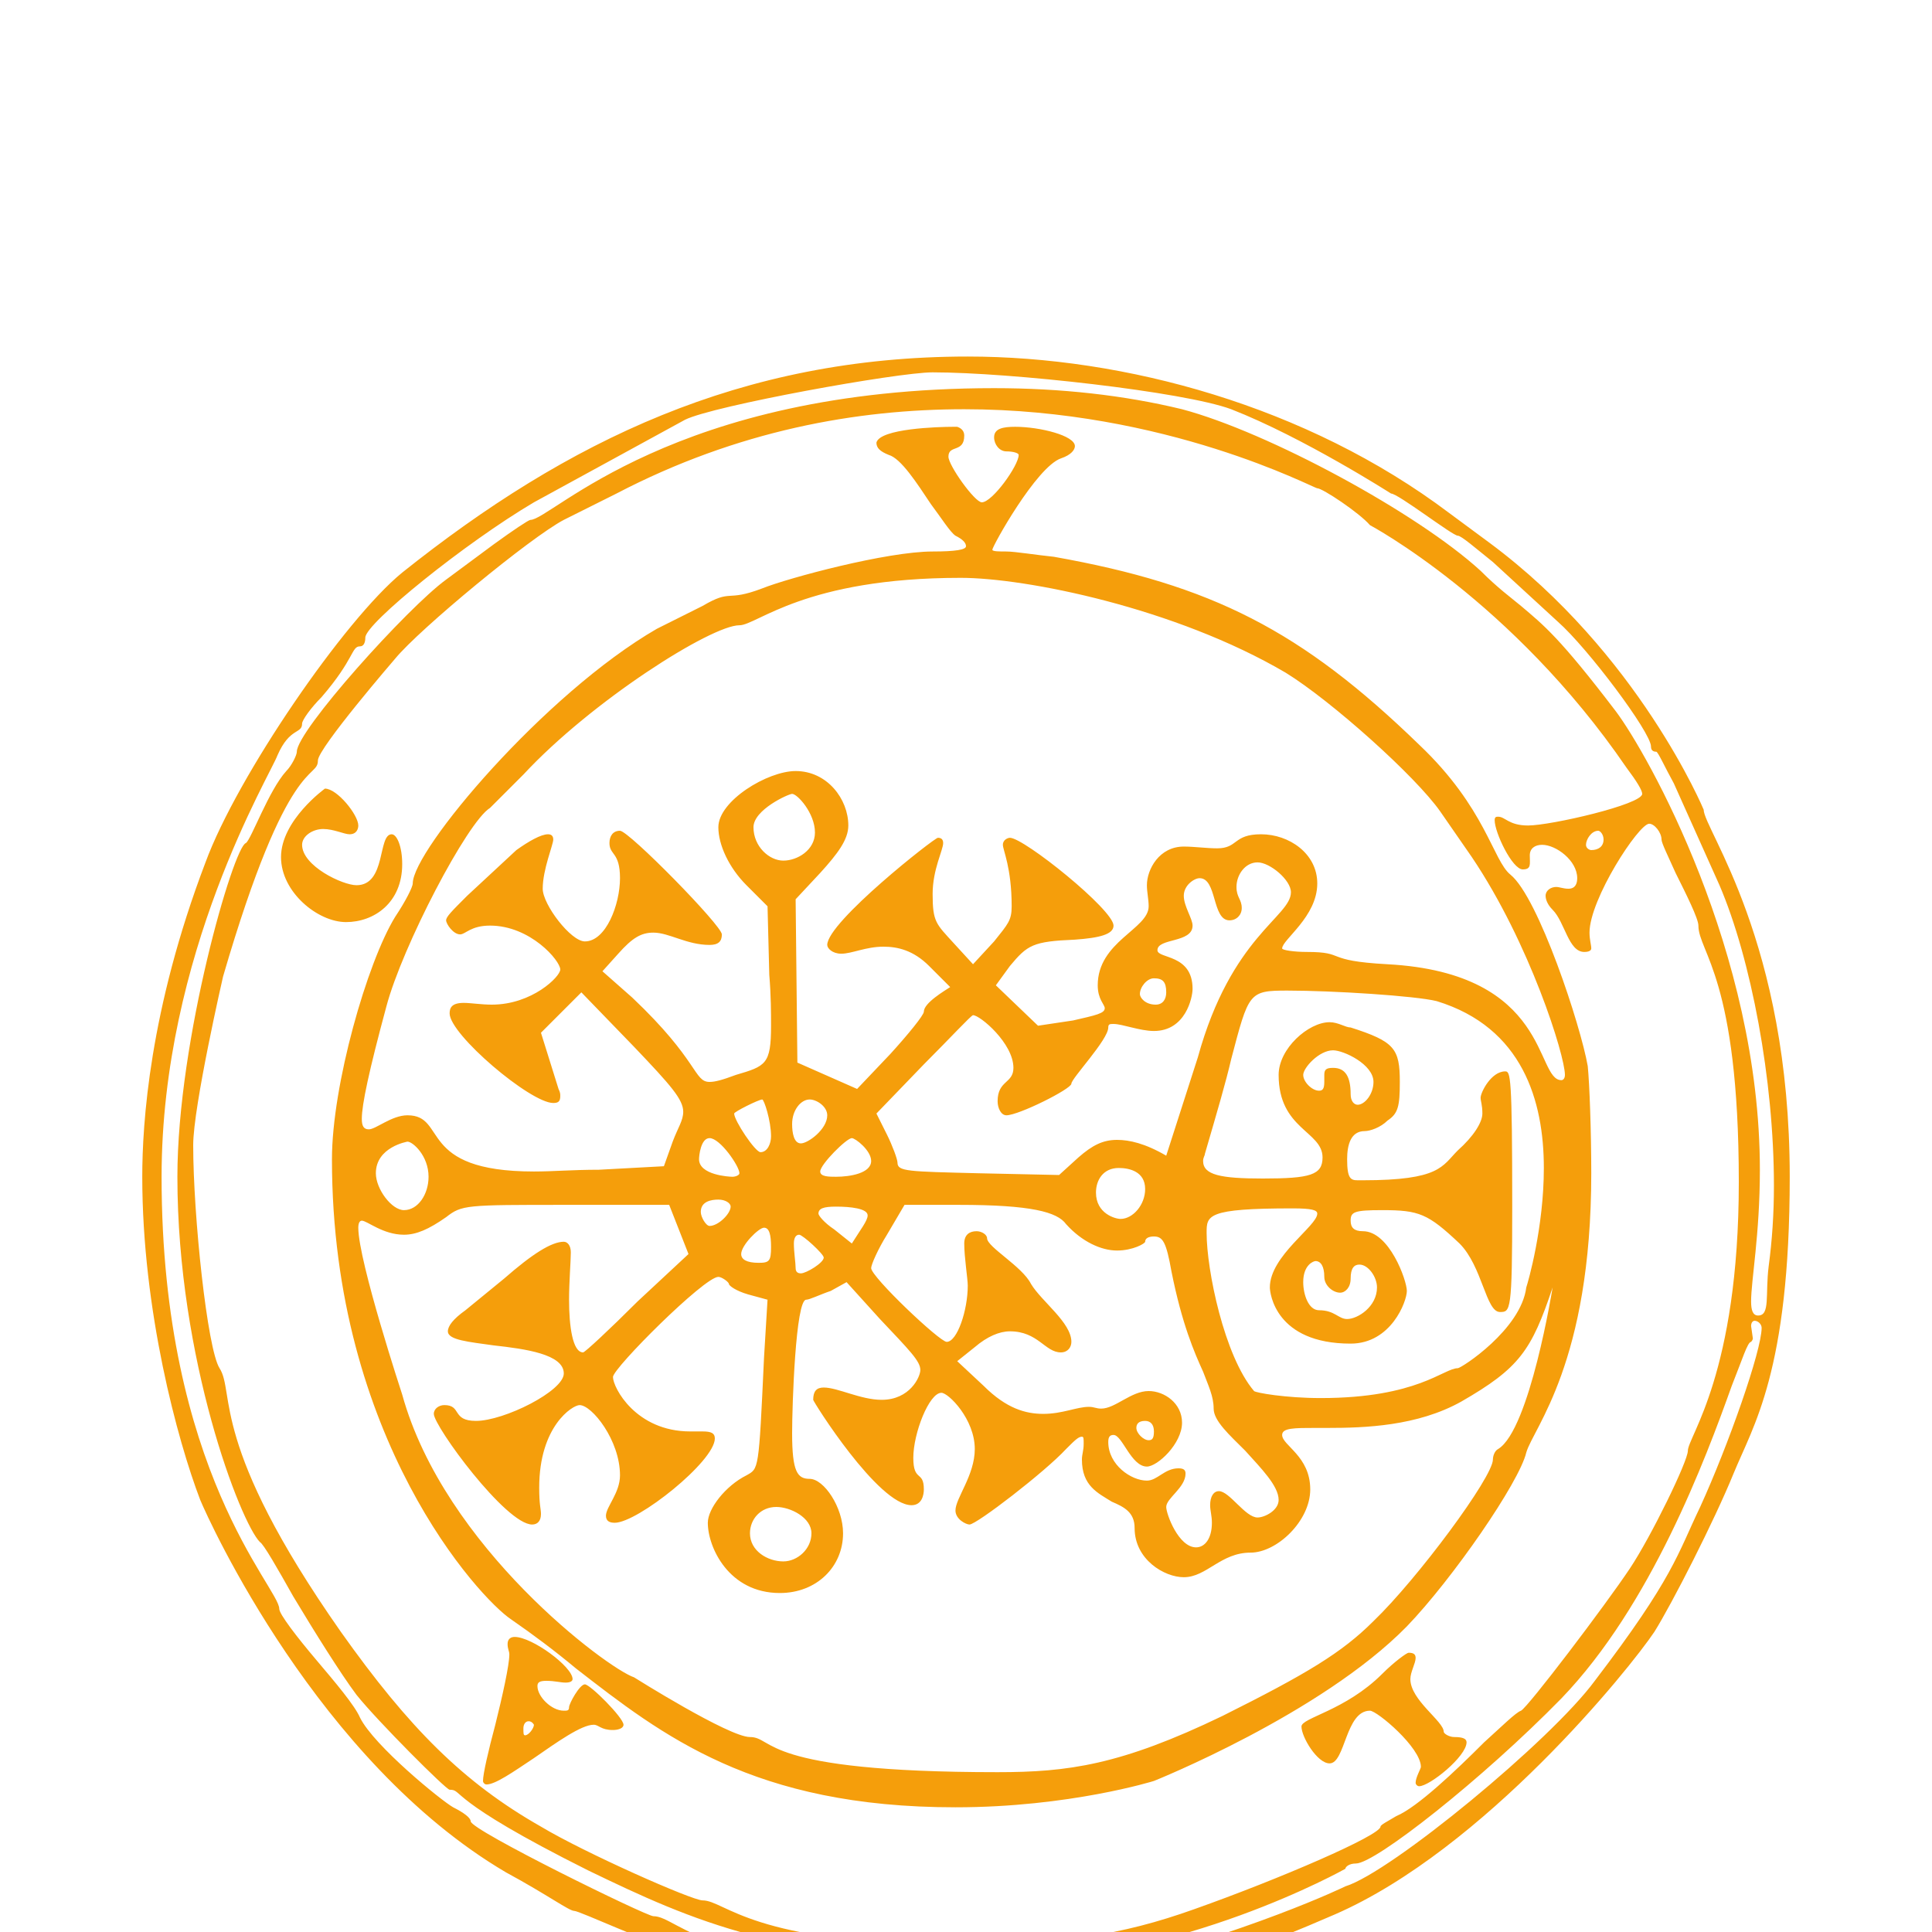
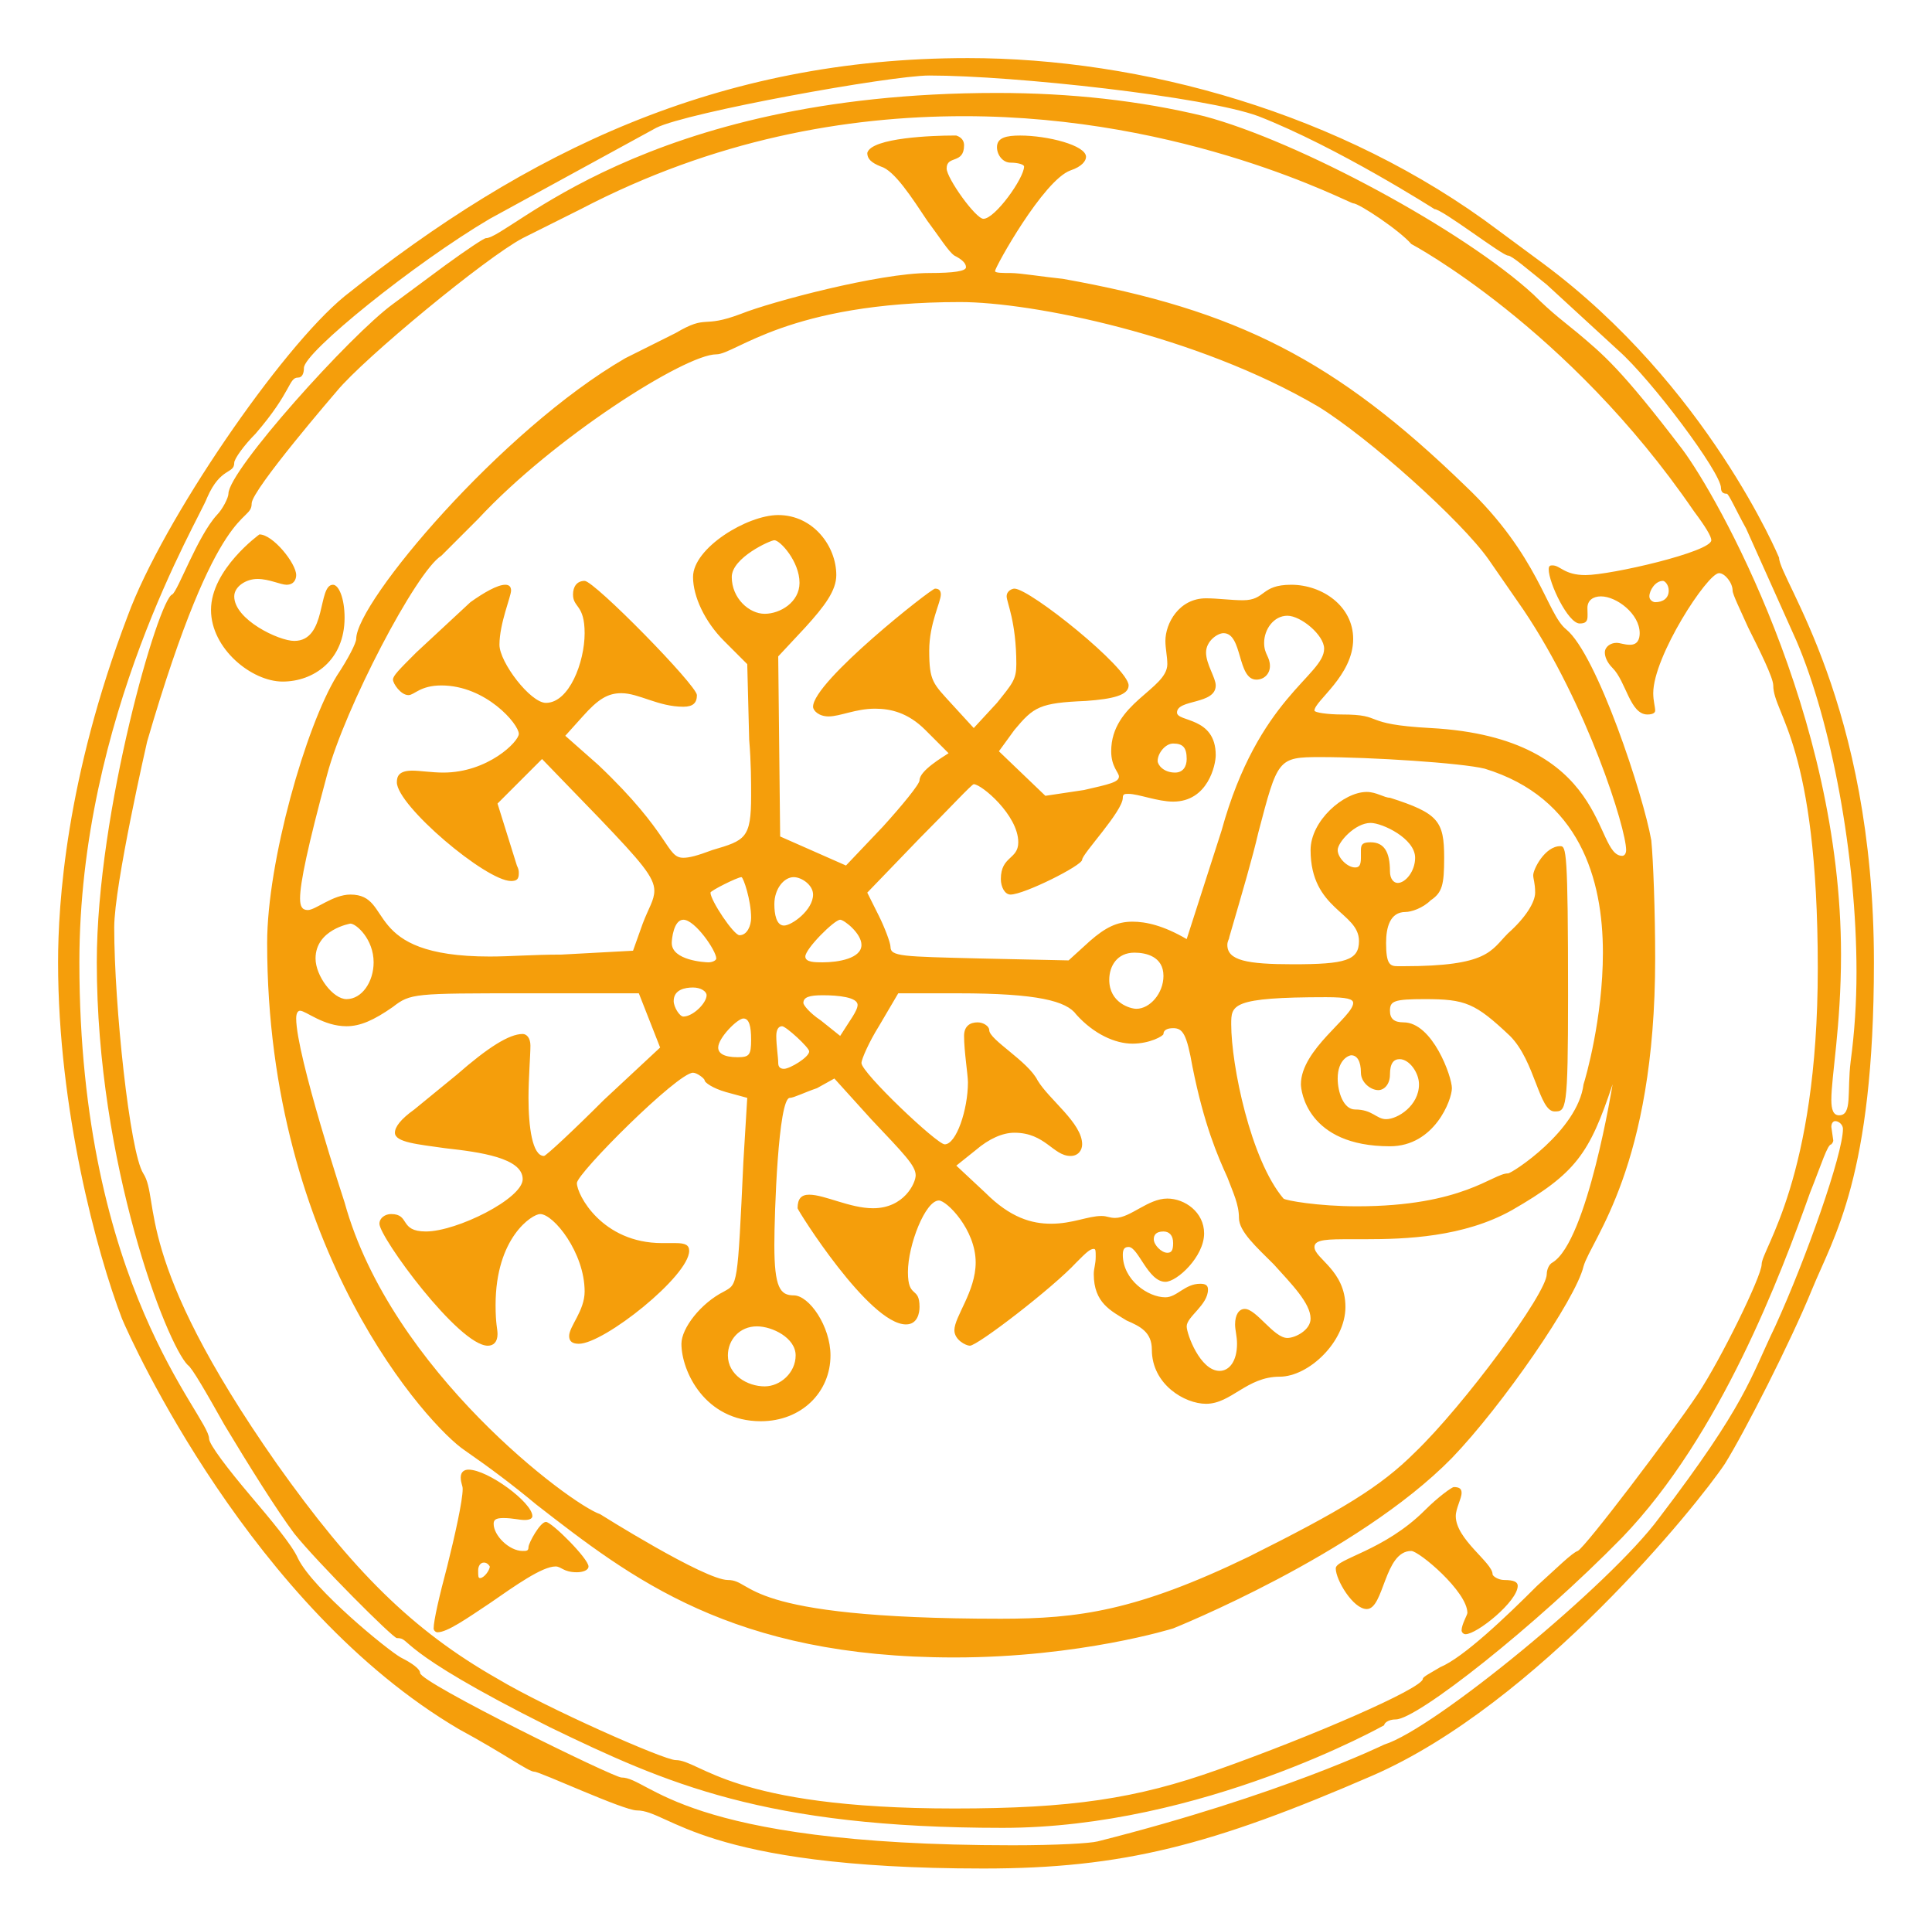
- <svg xmlns="http://www.w3.org/2000/svg" viewBox="-50 -50 1100 1100">
-   <g transform="translate(0, 1000) scale(1, -1)">
+ <svg xmlns="http://www.w3.org/2000/svg" viewBox="1 -118 998 995">
+   <g transform="translate(0, 759) scale(1, -1)">
    <path d="M509 -88C581 -88 627 -76 710 -40C795 -3 878 100 892 121C902 137 926 184 937 211C948 238 969 269 969 380C969 514 920 578 920 589C920 589 883 678 798 741L775 758C694 819 590 847 501 847C372 847 273 799 179 724C146 697 85 608 67 559C35 475 31 410 31 380C31 304 51 230 64 196C69 184 131 47 238 -16C262 -29 274 -38 277 -38C280 -38 323 -58 330 -58C347 -58 363 -88 509 -88ZM524 -76C352 -76 337 -41 322 -41C318 -41 218 8 218 13C218 15 214 18 208 21C201 25 163 56 155 72C152 79 141 92 130 105C119 118 109 131 109 134C109 146 42 212 42 380C42 507 104 609 108 620C115 636 122 632 122 638C122 640 127 647 133 653C152 675 150 682 155 682C157 682 158 684 158 687C158 695 215 741 254 764L340 811C356 819 461 838 481 838C525 838 624 827 651 817C692 801 742 769 742 769C746 769 777 745 780 745C782 745 790 738 800 730L837 696C854 681 890 633 890 625C890 623 891 622 893 622C894 622 898 613 903 604L929 546C947 504 960 435 960 375C960 359 959 344 957 329C955 313 958 301 951 301C948 301 947 304 947 309C947 321 952 347 952 384C952 508 888 621 870 645C838 687 829 694 816 705C810 710 803 715 793 725C757 758 672 804 623 817C590 825 554 829 516 829C333 829 264 754 252 754C251 754 242 748 231 740L204 720C182 704 119 634 119 622C119 620 116 614 113 611C103 600 93 572 90 570C83 568 51 458 51 380C51 276 87 183 98 172C100 171 108 157 117 141C129 121 144 97 153 85C165 70 204 31 206 31C214 31 203 26 285 -15C345 -44 396 -67 519 -67C622 -67 716 -14 716 -14C716 -13 718 -11 722 -11C733 -11 794 37 839 83C890 136 921 219 936 261C942 276 945 286 947 286C947 286 948 287 948 288L947 295C947 297 948 298 949 298C951 298 953 296 953 294C953 281 934 227 918 192C905 165 903 152 858 93C833 59 742 -16 716 -24C716 -24 663 -50 568 -74C564 -75 547 -76 524 -76ZM494 -57C378 -57 363 -32 350 -32C344 -32 283 -5 258 10C214 35 183 66 144 121C69 228 84 257 75 271C68 282 60 358 60 398C60 420 77 494 77 494C114 621 131 606 131 617C131 624 175 675 175 675C189 692 252 744 271 754L301 769C370 805 438 817 499 817C614 817 698 772 700 772C703 772 724 758 730 751C730 751 811 708 876 613C882 605 885 600 885 598C885 592 833 580 820 580C809 580 807 585 803 585C802 585 801 585 801 583C801 576 811 555 817 555C822 555 821 558 821 563C821 567 824 569 828 569C836 569 848 560 848 550C848 547 847 544 843 544C840 544 838 545 836 545C833 545 830 543 830 540C830 538 831 535 834 532C841 525 843 508 852 508C855 508 856 509 856 510C856 512 855 515 855 519C855 538 883 581 889 581C892 581 896 576 896 572C896 570 900 562 904 553C910 541 917 527 917 523C917 508 940 493 940 377C940 268 911 232 911 224C911 218 890 175 878 157C864 136 820 78 816 76C813 75 805 67 795 58C779 42 757 21 745 16C740 13 736 11 736 10C736 5 678 -20 630 -37C588 -52 554 -57 494 -57ZM494 21C559 21 607 36 607 36C607 36 702 74 751 124C777 151 815 206 819 223C823 237 856 274 856 382C856 406 855 433 854 443C850 466 826 539 810 552C800 560 796 590 758 626C691 691 640 717 550 733C540 734 528 736 523 736C519 736 515 736 515 737C515 739 540 784 554 789C560 791 562 794 562 796C562 802 542 807 528 807C521 807 516 806 516 801C516 797 519 793 523 793C527 793 530 792 530 791C530 785 515 764 509 764C505 764 490 785 490 790C490 797 499 792 499 802C499 804 498 806 495 807H493C484 807 451 806 449 798C449 795 451 793 456 791C463 789 472 775 480 763C486 755 491 747 494 745C498 743 500 741 500 739C500 737 494 736 481 736C455 736 399 721 384 715C363 707 367 715 350 705L324 692C260 655 185 566 185 547C185 545 181 537 175 528C159 502 139 432 139 390C139 231 223 140 241 128C254 119 266 110 278 100C327 62 379 21 494 21ZM254 383C187 383 205 415 182 415C173 415 164 407 160 407C157 407 156 409 156 413C156 421 160 440 170 477C179 511 216 582 229 590L248 609C287 651 355 694 371 694C381 694 408 721 497 721C534 721 619 704 682 667C708 651 756 608 770 588L788 562C821 513 841 449 841 438C841 436 840 435 839 435C824 435 833 496 740 501C703 503 717 508 694 508C687 508 680 509 680 510C680 515 700 528 700 547C700 564 684 575 668 575C652 575 655 567 643 567C637 567 630 568 624 568C610 568 603 555 603 546C603 542 604 538 604 534C604 521 575 514 575 489C575 481 579 478 579 476C579 473 574 472 561 469L541 466L517 489L525 500C535 512 538 514 562 515C576 516 584 518 584 523C584 532 533 573 525 573C524 573 521 572 521 569C521 566 526 556 526 534C526 526 524 524 516 514L504 501L493 513C483 524 481 525 481 541C481 555 487 566 487 570C487 572 486 573 484 573C482 573 421 525 421 512C421 510 424 507 429 507C435 507 443 511 453 511C461 511 470 509 479 500L491 488C488 486 476 479 476 474C476 472 467 461 457 450L438 430L404 445L403 538L417 553C427 564 433 572 433 580C433 595 421 611 403 611C387 611 359 594 359 579C359 569 365 556 375 546L387 534L388 495C389 483 389 473 389 466C389 444 386 443 369 438C361 435 357 434 354 434C345 434 348 446 310 482L293 497L302 507C310 516 315 519 322 519C331 519 341 512 354 512C359 512 361 514 361 518C361 523 308 577 303 577C299 577 297 574 297 570C297 563 303 565 303 550C303 535 295 514 283 514C275 514 259 535 259 544C259 555 265 569 265 572C265 574 264 575 262 575C258 575 251 571 244 566L216 540C207 531 204 528 204 526C204 524 208 518 212 518C215 518 218 523 229 523C252 523 269 503 269 498C269 494 253 478 230 478C224 478 218 479 214 479C207 479 206 476 206 473C206 461 252 422 265 422C268 422 269 423 269 426C269 427 269 428 268 430L258 462L281 485L311 454C332 432 339 424 339 417C339 412 336 408 333 400L328 386L291 384C276 384 265 383 254 383ZM147 525C163 525 179 536 179 558C179 568 176 575 173 575C165 575 170 546 153 546C145 546 122 557 122 569C122 574 128 578 134 578C140 578 146 575 149 575C153 575 154 578 154 580C154 586 142 601 135 601C135 601 110 583 110 562C110 542 131 525 147 525ZM396 560C388 560 379 568 379 579C379 589 399 598 401 598C404 598 414 587 414 576C414 566 404 560 396 560ZM856 566C855 566 853 567 853 569C853 572 856 577 860 577C861 577 863 575 863 572C863 568 860 566 856 566ZM553 381 507 382C467 383 461 383 461 388C461 390 458 398 455 404L449 416L476 444C491 459 503 472 504 472C508 472 527 456 527 442C527 433 518 435 518 423C518 419 520 415 523 415C530 415 560 430 560 433C560 436 581 458 581 465C581 467 582 467 584 467C589 467 599 463 607 463C625 463 629 482 629 487C629 507 609 504 609 509C609 516 629 513 629 523C629 527 624 534 624 540C624 546 630 550 633 550C643 550 640 526 650 526C654 526 657 529 657 533C657 538 654 539 654 545C654 552 659 559 666 559C673 559 685 549 685 542C685 528 651 517 632 448L614 392C602 399 593 401 586 401C578 401 572 398 564 391ZM608 478C602 478 599 482 599 484C599 488 603 493 607 493C612 493 614 491 614 485C614 481 612 478 608 478ZM702 254C682 254 665 257 664 258C647 278 637 327 637 348C637 358 637 362 686 362C697 362 700 361 700 359C700 352 673 335 673 317C673 314 676 285 719 285C742 285 751 309 751 315C751 321 741 349 726 349C721 349 719 351 719 355C719 360 721 361 737 361C758 361 763 359 781 342C794 329 796 303 804 303C810 303 811 303 811 363C811 438 810 440 807 440C799 440 793 428 793 425C793 423 794 421 794 416C794 411 789 403 780 395C771 386 770 378 726 378H723C719 378 717 379 717 390C717 398 719 406 727 406C730 406 736 408 740 412C746 416 747 420 747 434C747 453 744 457 719 465C716 465 712 468 707 468C695 468 678 453 678 438C678 407 703 406 703 391C703 381 696 379 669 379C645 379 635 381 635 389C635 391 636 392 636 393C643 417 648 434 651 447C661 485 661 486 683 486C709 486 756 483 768 480C817 465 829 423 829 385C829 351 820 320 819 317C816 293 782 271 780 271C772 271 757 254 702 254ZM723 421C721 421 719 423 719 427C719 437 716 442 709 442C705 442 704 441 704 438V434C704 430 703 429 701 429C697 429 692 434 692 438C692 442 701 452 709 452C715 452 732 444 732 434C732 427 727 421 723 421ZM383 394C380 394 368 412 368 416C368 417 382 424 384 424C385 424 389 412 389 403C389 399 387 394 383 394ZM406 399C402 399 401 405 401 410C401 418 406 424 411 424C415 424 421 420 421 415C421 407 410 399 406 399ZM367 380C365 380 348 381 348 390C348 392 349 402 354 402C360 402 371 386 371 382C371 381 369 380 367 380ZM426 380C422 380 417 380 417 383C417 387 432 402 435 402C437 402 446 395 446 389C446 382 434 380 426 380ZM180 361C173 361 164 373 164 382C164 397 182 400 182 400C185 400 194 392 194 380C194 370 188 361 180 361ZM588 356C585 356 574 359 574 371C574 378 578 385 587 385C593 385 602 383 602 373C602 364 595 356 588 356ZM354 352C352 352 349 357 349 360C349 366 355 367 359 367C363 367 366 365 366 363C366 359 359 352 354 352ZM518 41C382 41 391 61 377 61C365 61 311 95 311 95C296 100 203 169 179 256C179 256 154 332 154 351C154 354 155 355 156 355C159 355 168 347 180 347C187 347 194 350 204 357C213 364 215 364 272 364H331L342 336L313 309C297 293 283 280 282 280C276 280 274 295 274 310C274 320 275 332 275 337C275 341 273 343 271 343C264 343 253 336 237 322L215 304C208 299 205 295 205 292C205 287 217 286 231 284C249 282 271 279 271 268C271 258 237 241 221 241C207 241 213 250 203 250C200 250 197 248 197 245C197 238 238 182 253 182C256 182 258 184 258 188C258 191 257 193 257 203C257 238 276 250 280 250C287 250 303 230 303 210C303 200 295 192 295 187C295 184 297 183 300 183C313 183 357 218 357 231C357 234 355 235 350 235H343C312 235 299 260 299 266C299 271 351 323 359 323C361 323 365 320 365 319C365 318 369 315 376 313L387 310L385 277C382 212 382 214 375 210C363 204 353 191 353 183C353 169 365 143 394 143C415 143 430 158 430 177C430 192 419 208 411 208C404 208 401 212 401 234C401 250 403 310 409 310C411 310 417 313 423 315L432 320L451 299C468 281 474 275 474 270C474 266 468 253 452 253C440 253 427 260 419 260C415 260 413 258 413 253C413 252 450 193 469 193C475 193 476 199 476 202C476 213 470 206 470 220C470 234 479 257 486 257C490 257 505 242 505 225C505 210 494 197 494 190C494 185 500 182 502 182C506 182 545 212 557 225C562 230 564 232 566 232C567 232 567 231 567 228C567 224 566 222 566 219C566 204 575 200 583 195C590 192 596 189 596 180C596 162 613 152 624 152C637 152 645 166 662 166C677 166 696 184 696 202C696 221 680 227 680 233C680 237 687 237 699 237H706C727 237 757 238 782 252C815 271 822 281 834 317C834 317 821 236 803 225C801 224 800 221 800 219C800 209 757 151 732 127C714 109 694 97 646 73C588 45 558 41 518 41ZM631 169C621 169 614 188 614 192C614 197 625 203 625 211C625 213 624 214 621 214C613 214 609 207 603 207C594 207 581 216 581 229C581 232 582 233 584 233C589 233 594 215 603 215C609 215 623 228 623 240C623 251 613 258 604 258C594 258 585 248 577 248C574 248 573 249 570 249C563 249 555 245 544 245C534 245 523 248 510 261L495 275L505 283C512 289 519 292 525 292C541 292 545 280 554 280C558 280 560 283 560 286C560 297 543 309 537 319C532 329 512 340 512 345C512 347 509 349 506 349C502 349 499 347 499 342C499 334 501 322 501 318C501 304 495 286 489 286C485 286 446 323 446 328C446 330 450 339 455 347L465 364H496C537 364 552 360 557 353C566 343 577 338 586 338C595 338 602 342 602 343C602 345 604 346 607 346C612 346 614 343 617 326C623 296 630 280 635 269C638 261 641 255 641 248C641 241 650 233 659 224C668 214 678 204 678 196C678 190 670 186 666 186C659 186 650 201 644 201C641 201 639 198 639 193C639 190 640 187 640 183C640 174 636 169 631 169ZM435 342 425 350C419 354 416 358 416 359C416 362 419 363 426 363C434 363 444 362 444 358C444 355 440 350 435 342ZM382 331C375 331 372 333 372 336C372 341 382 351 385 351C388 351 389 347 389 340C389 332 388 331 382 331ZM406 325C404 325 403 326 403 328C403 331 402 337 402 342C402 345 403 347 405 347C407 347 419 336 419 334C419 331 409 325 406 325ZM717 299C712 299 710 304 701 304C695 304 692 313 692 320C692 330 698 332 699 332C702 332 704 329 704 323C704 318 709 314 713 314C716 314 719 317 719 322C719 328 721 330 724 330C729 330 734 323 734 317C734 306 723 299 717 299ZM604 230C601 230 597 234 597 237C597 239 598 241 602 241C605 241 607 239 607 235C607 231 606 230 604 230ZM396 161C387 161 377 167 377 177C377 185 383 192 392 192C400 192 412 186 412 177C412 168 404 161 396 161ZM227 34C232 34 242 41 254 49C267 58 281 68 288 68C291 68 292 65 299 65C302 65 305 66 305 68C305 72 286 91 283 91C280 91 274 80 274 78C274 76 273 76 271 76C264 76 256 84 256 90C256 92 257 93 261 93C266 93 269 92 272 92C275 92 276 93 276 94C276 101 253 118 243 118C241 118 239 117 239 114C239 111 240 110 240 108C240 102 236 84 232 68C228 53 225 40 225 36C225 35 226 34 227 34ZM758 33C764 33 785 50 785 58C785 60 783 61 778 61C775 61 772 63 772 64C772 70 753 82 753 94C753 98 756 103 756 106C756 108 755 109 752 109C751 109 744 104 737 97C716 76 691 72 691 67C691 61 700 46 707 46C716 46 716 76 730 76C734 76 759 55 759 44C759 43 756 38 756 35C756 34 757 33 758 33ZM249 62C248 62 248 63 248 66C248 68 249 70 251 70C253 70 254 68 254 68C254 66 251 62 249 62Z" fill="#f59e0b" stroke="none" />
  </g>
</svg>
